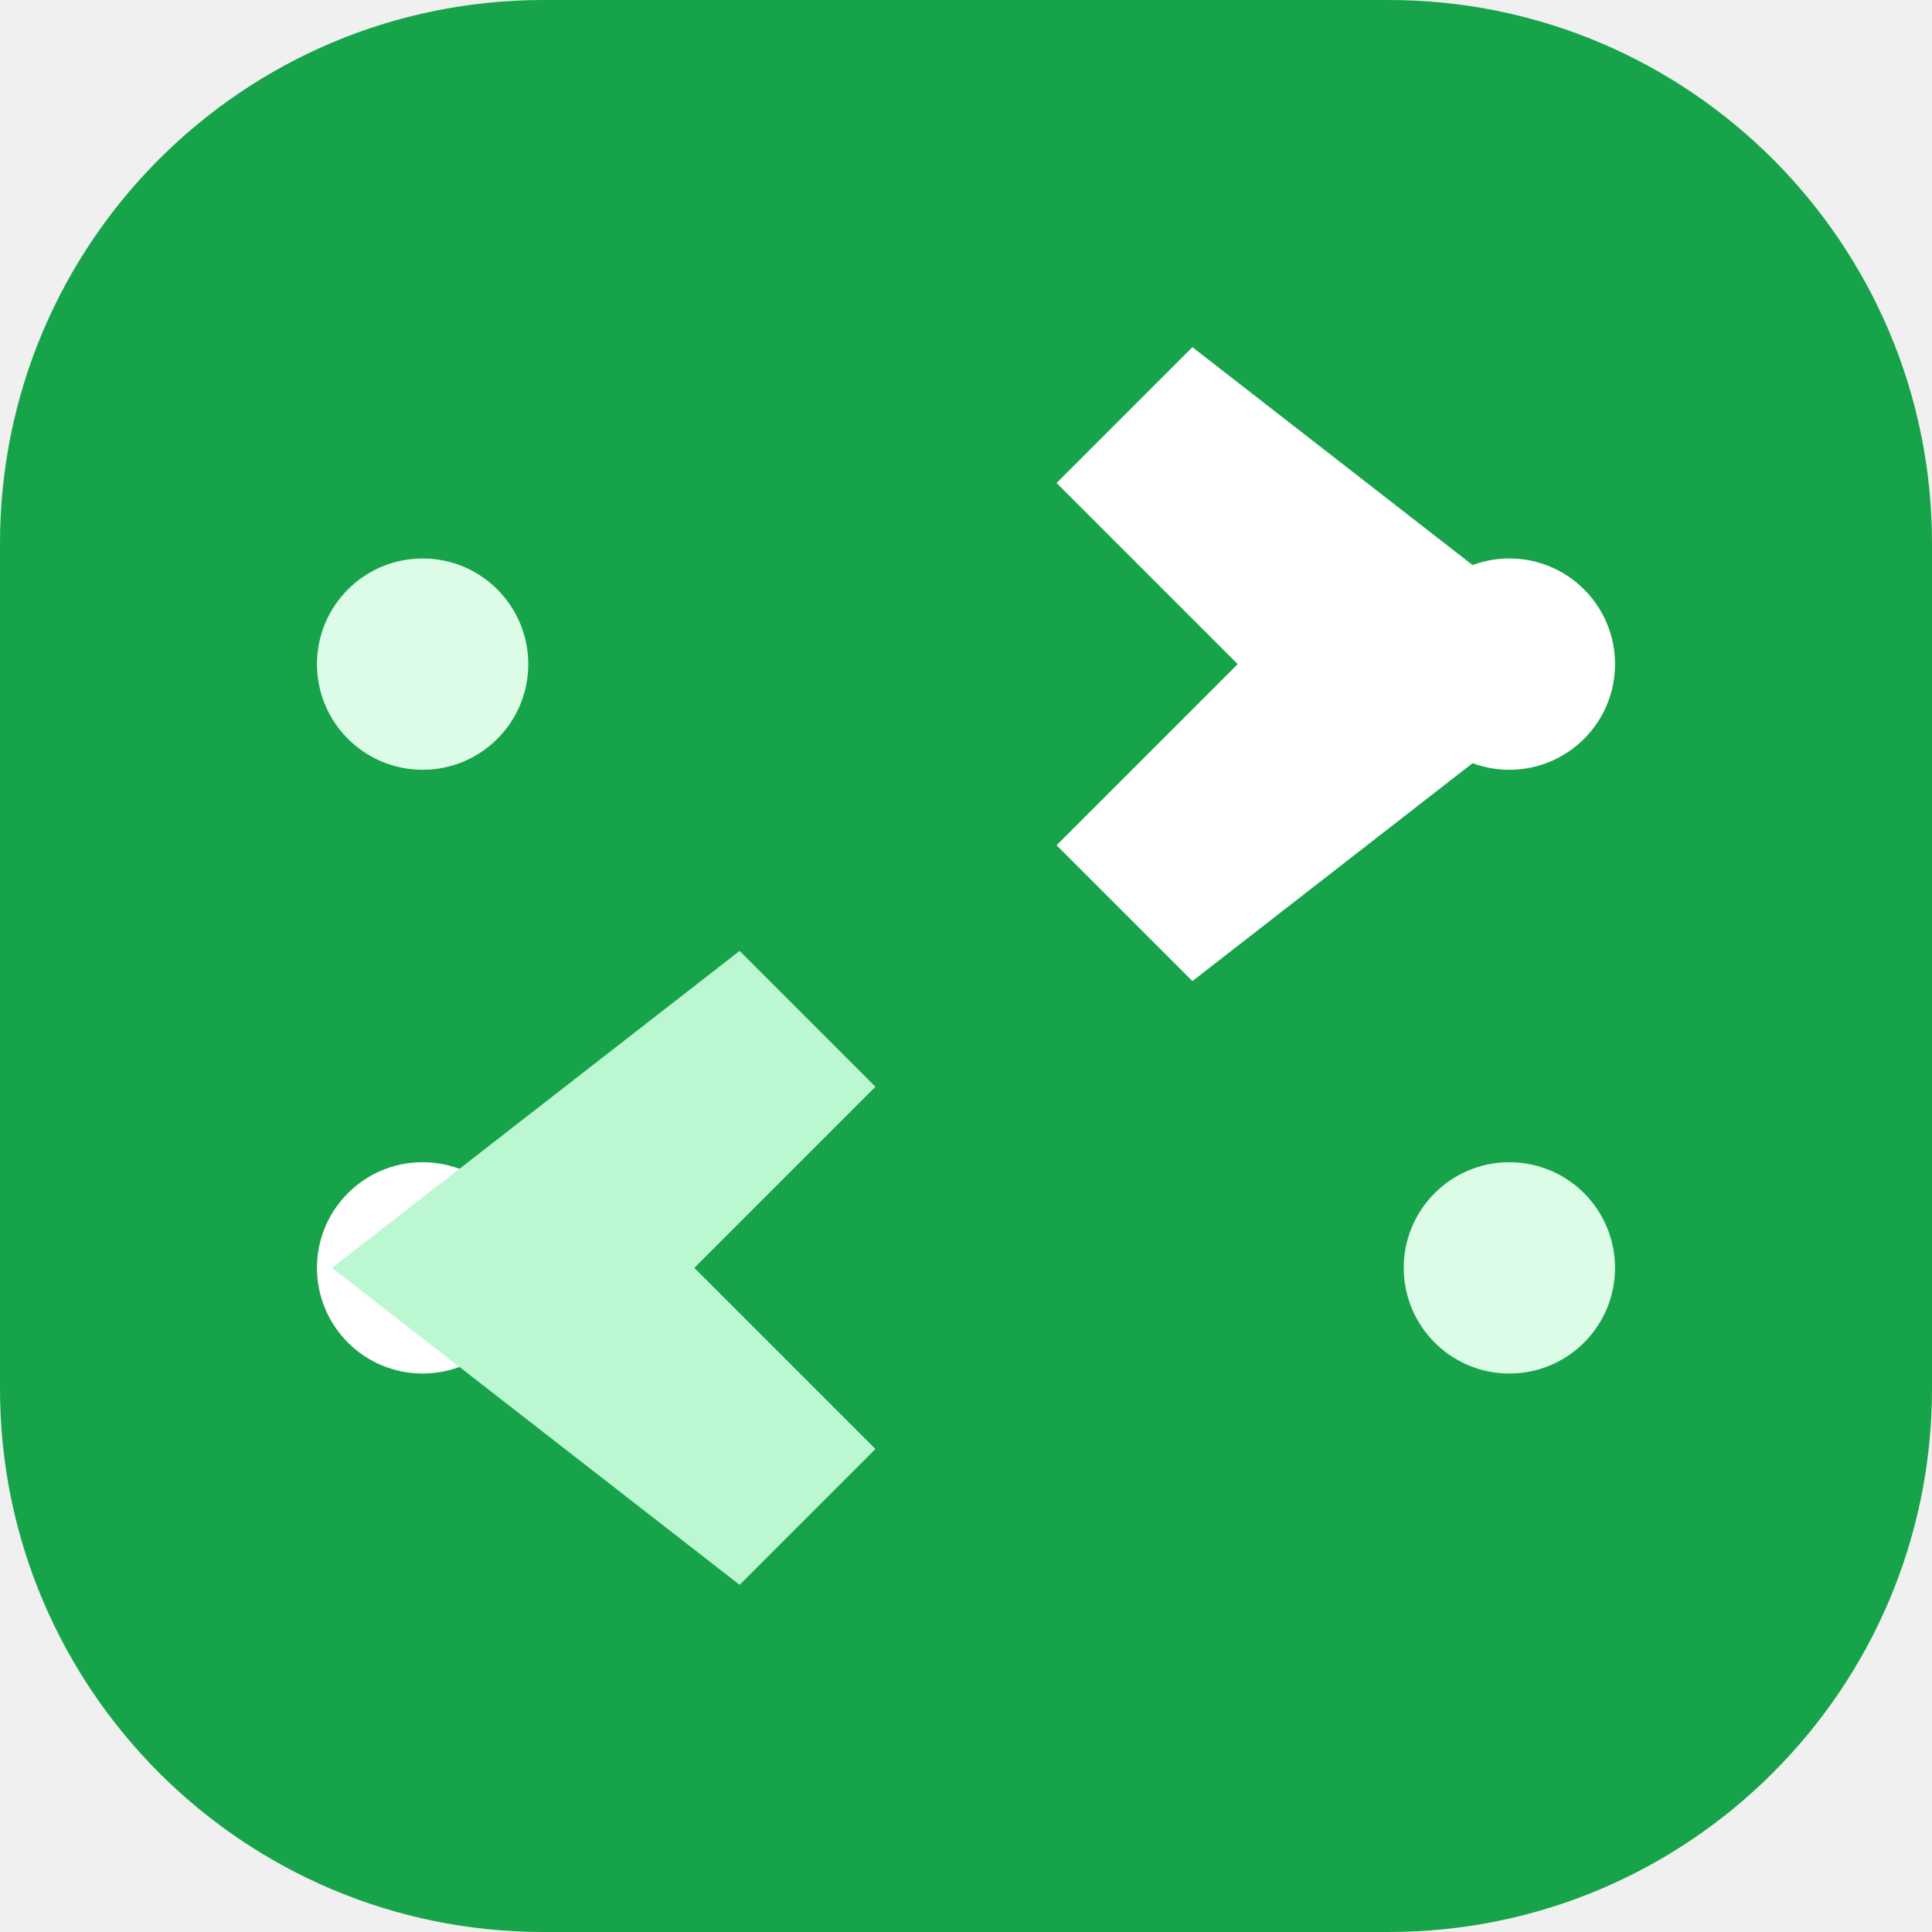
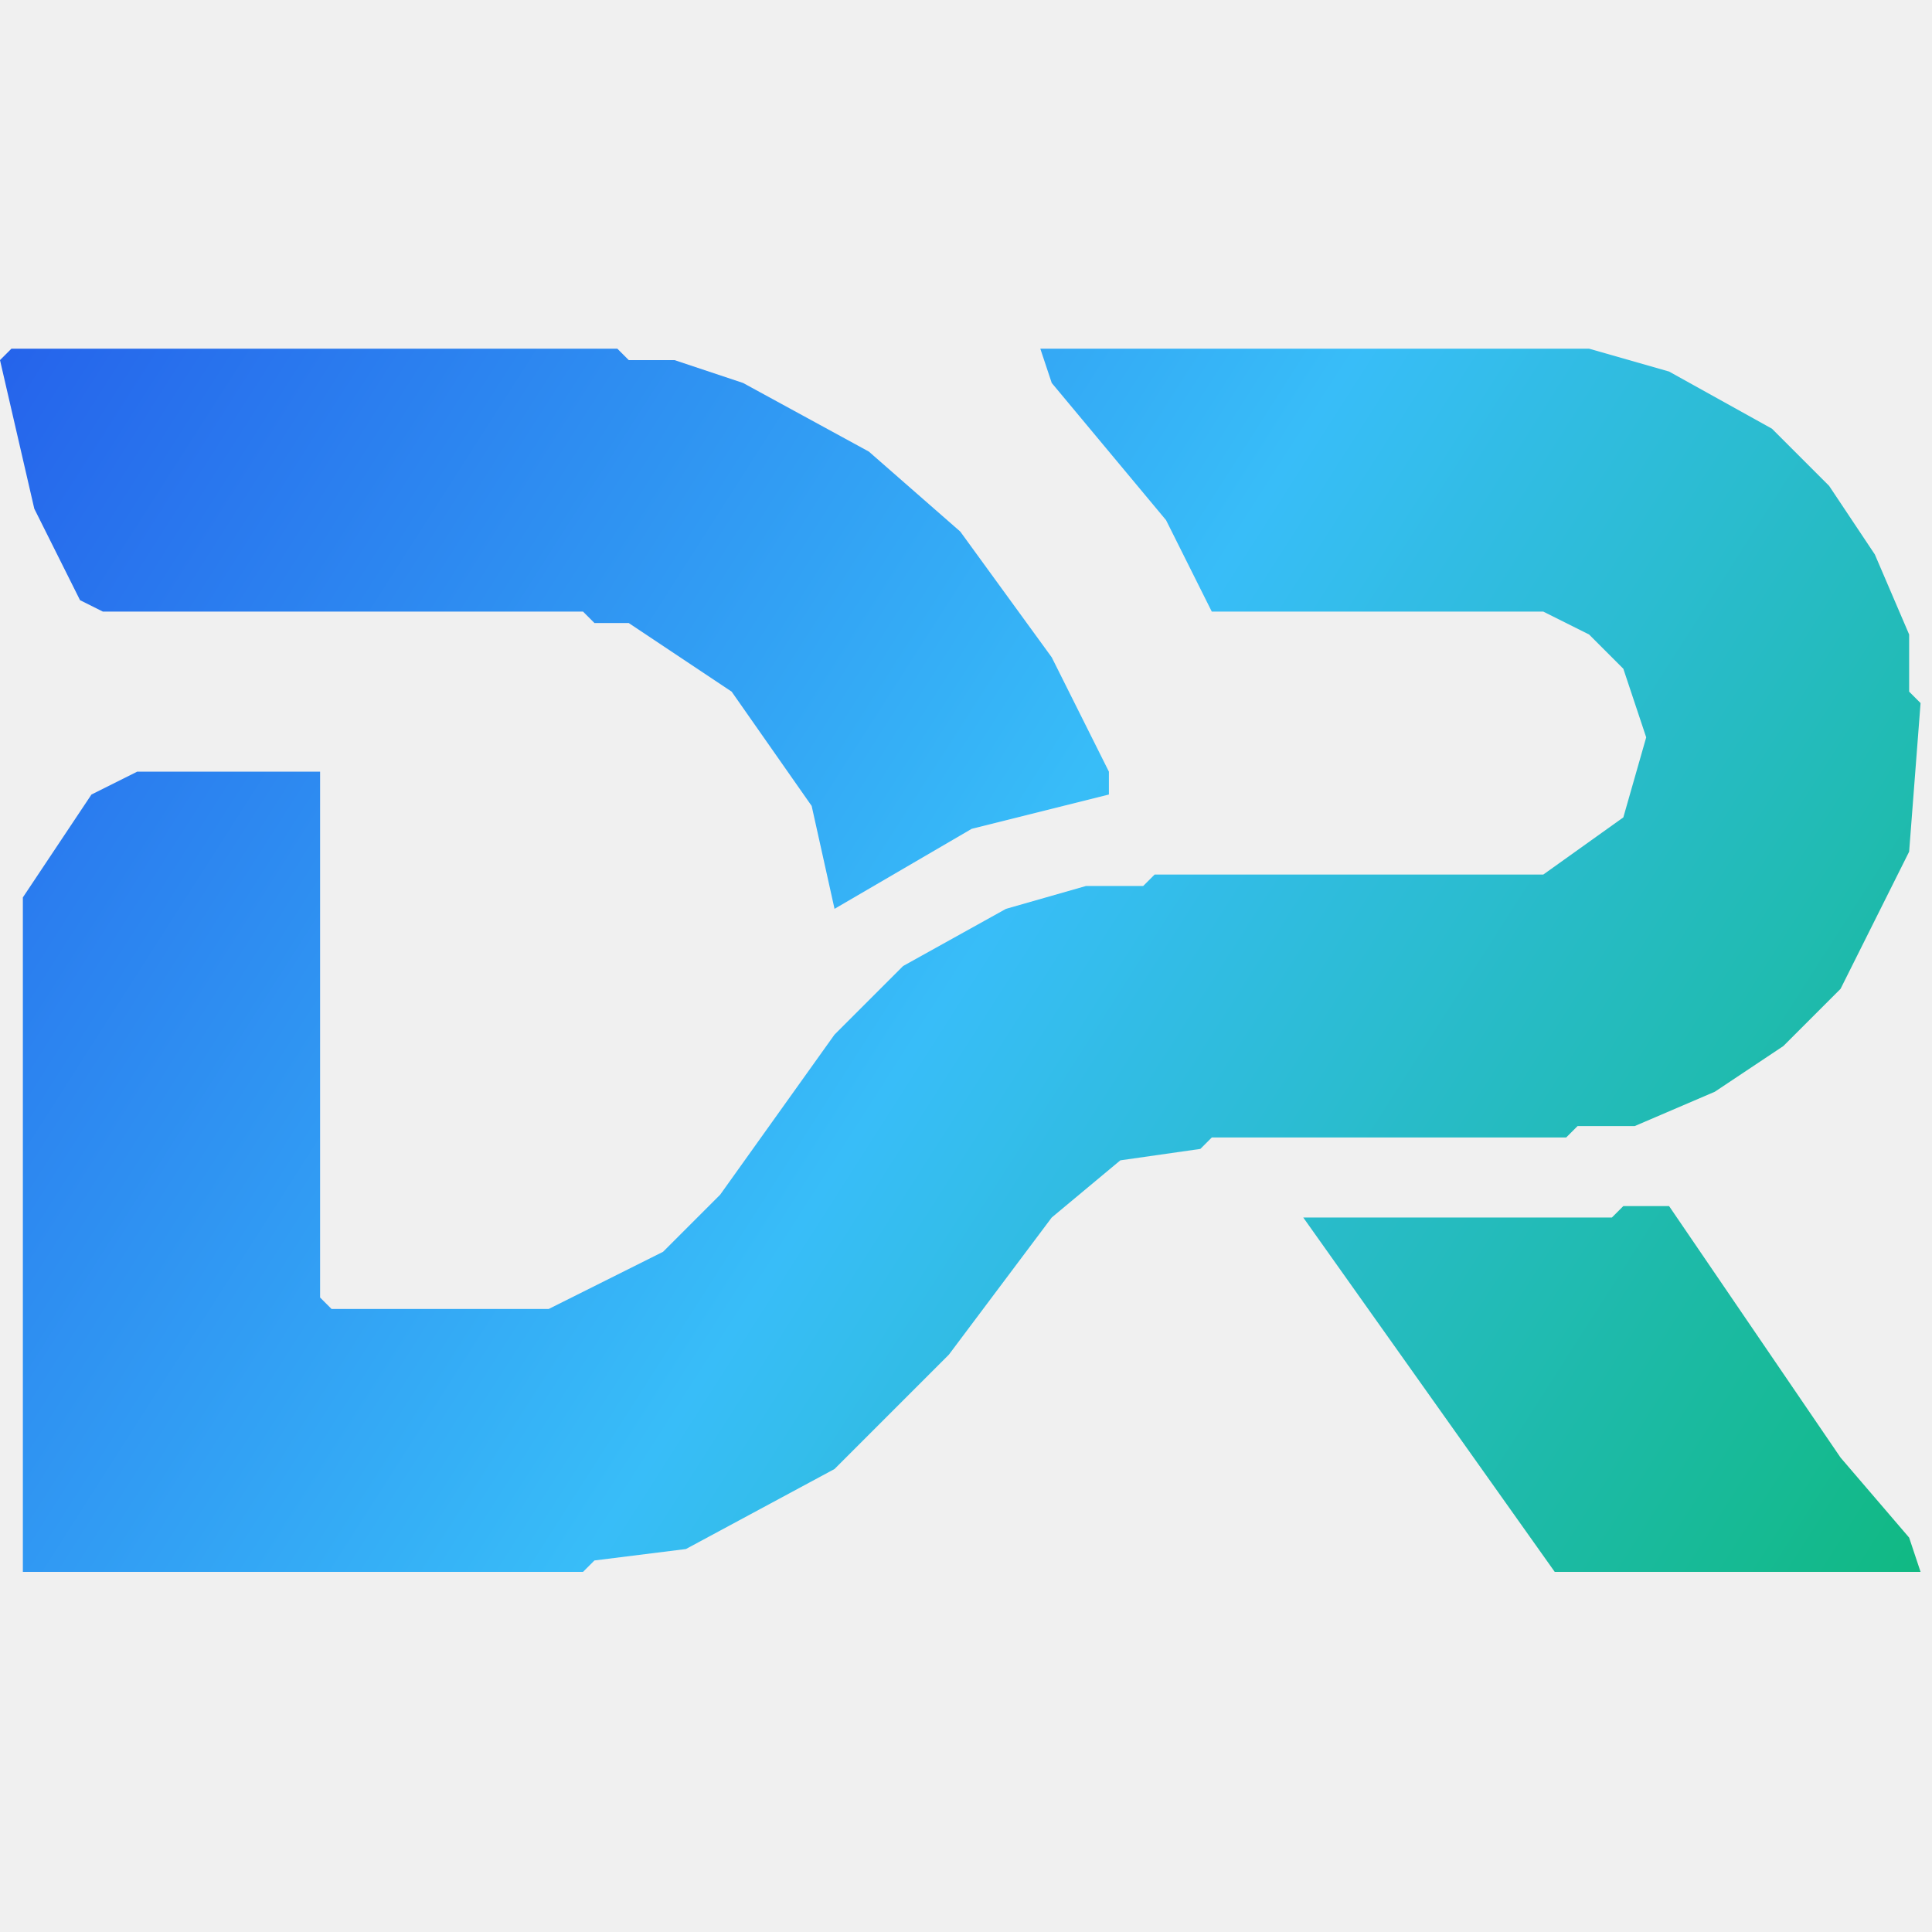
- <svg xmlns="http://www.w3.org/2000/svg" width="64" height="64" viewBox="0 0 64 64" role="img" aria-label="DataRelay Engineering System">
-   <rect width="64" height="64" rx="18" fill="#16A34A" />
-   <circle cx="14" cy="22" r="3.5" fill="#DCFCE7" />
-   <circle cx="50" cy="22" r="3.5" fill="#FFFFFF" />
-   <path d="M18 22h23l-6-6 4.5-4.5L53 22 39.5 32.5 35 28l6-6H18z" fill="#FFFFFF" />
-   <circle cx="50" cy="42" r="3.5" fill="#DCFCE7" />
-   <circle cx="14" cy="42" r="3.5" fill="#FFFFFF" />
-   <path d="M46 42H23l6 6-4.5 4.5L11 42l13.5-10.5L29 36l-6 6h23z" fill="#BBF7D0" />
+ <svg xmlns="http://www.w3.org/2000/svg" width="64" height="64" viewBox="0 0 169 108" role="img" aria-label="Engineering System">
+   <defs>
+     <linearGradient id="engineering-system-docs-a-favicon" x1="0" y1="0" x2="169" y2="108" gradientUnits="userSpaceOnUse">
+       <stop offset="0" stop-color="#2563EB" />
+       <stop offset="0.5" stop-color="#38BDF8" />
+       <stop offset="1" stop-color="#10B981" />
+     </linearGradient>
+   </defs>
+   <path d="M114 76 L136 107 L168 107 L167 104 L161 97 L146 75 L142 75 L141 76 Z" fill="url(#engineering-system-docs-a-favicon)" />
+   <path d="M164 18 L160 12 L155 7 L146 2 L139 0 L91 0 L92 3 L102 15 L106 23 L135 23 L139 25 L142 28 L144 34 L142 41 L135 46 L101 46 L100 47 L95 47 L88 49 L79 54 L73 60 L63 74 L58 79 L48 84 L29 84 L28 83 L28 37 L12 37 L8 39 L2 48 L2 107 L51 107 L52 106 L60 105 L73 98 L83 88 L92 76 L98 71 L105 70 L106 69 L137 69 L138 68 L143 68 L150 65 L156 61 L161 56 L167 44 L168 31 L167 30 L167 25 Z" fill="url(#engineering-system-docs-a-favicon)" />
+   <path d="M0 1 L3 14 L7 22 L9 23 L51 23 L52 24 L55 24 L64 30 L71 40 L73 49 L85 42 L97 39 L97 37 L92 27 L84 16 L76 9 L65 3 L59 1 L55 1 L54 0 L1 0 Z" fill="url(#engineering-system-docs-a-favicon)" />
</svg>
